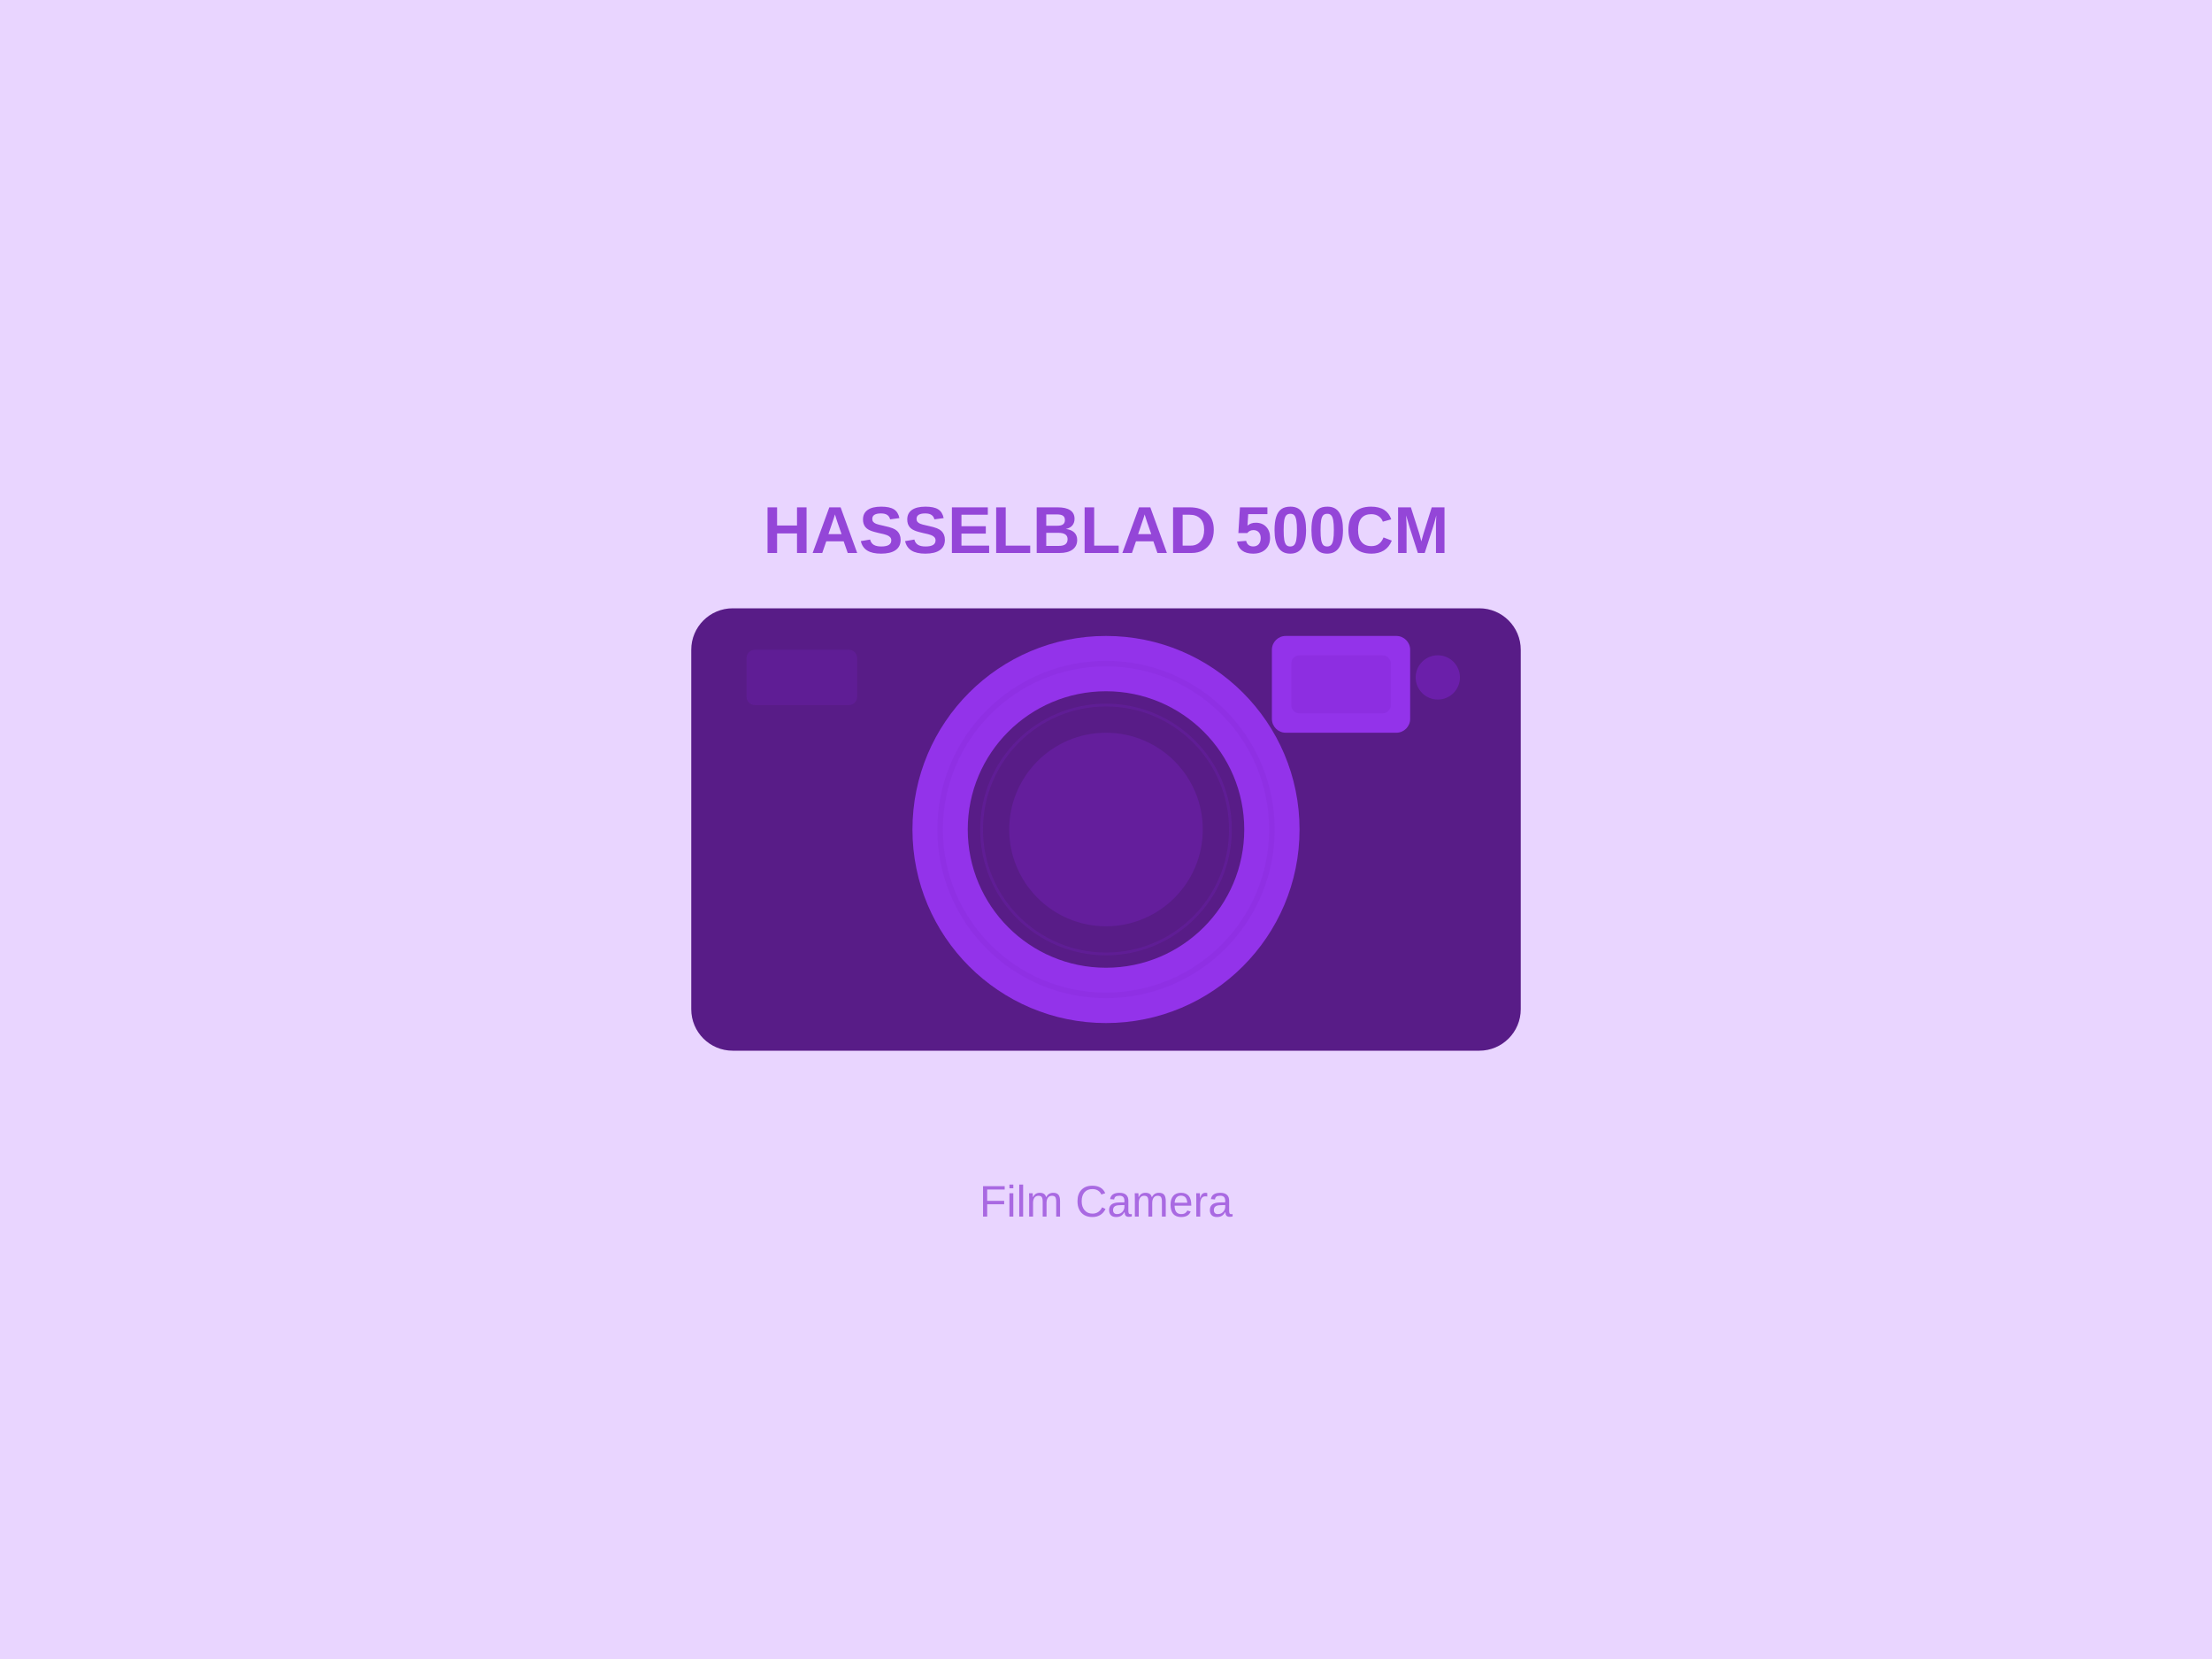
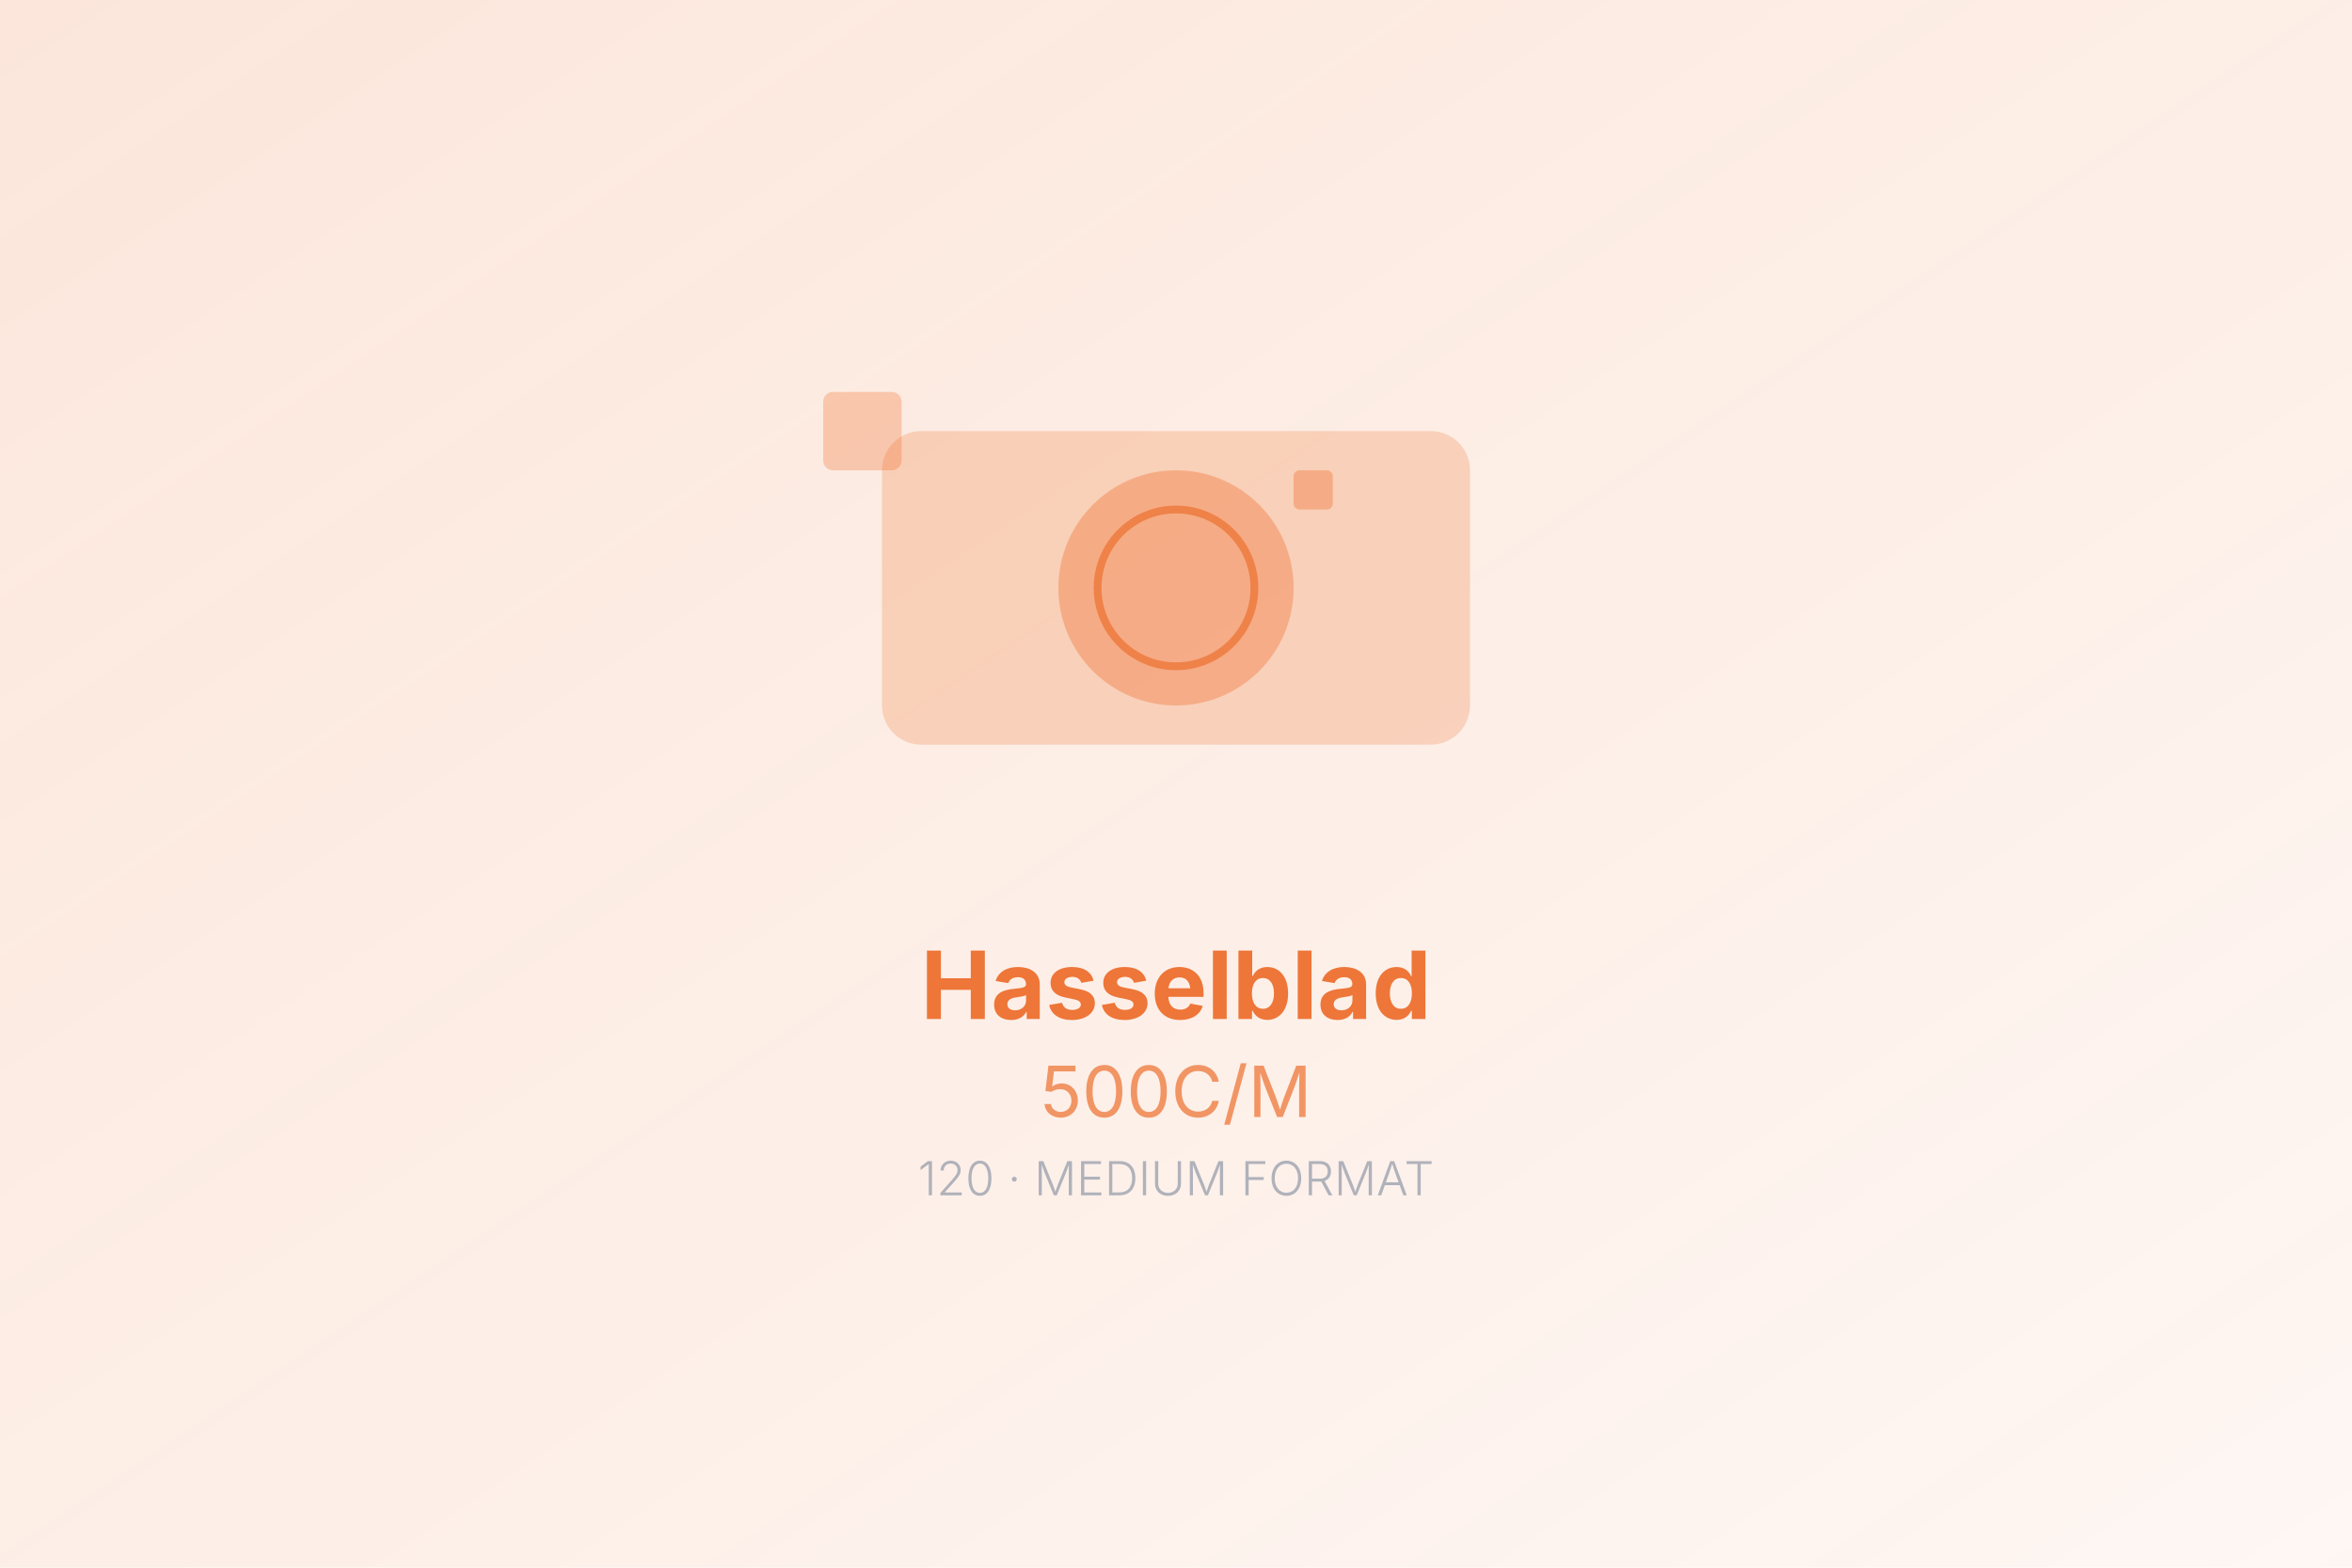
- <svg xmlns="http://www.w3.org/2000/svg" width="800" height="600">
-   <rect width="800" height="600" fill="#e9d5ff" />
-   <g transform="translate(400, 300)">
-     <rect x="-150" y="-80" width="300" height="160" fill="#581c87" rx="15" />
-     <circle cx="0" cy="0" r="70" fill="#9333ea" />
-     <circle cx="0" cy="0" r="50" fill="#581c87" />
-     <circle cx="0" cy="0" r="35" fill="#7e22ce" opacity="0.3" />
-     <circle cx="0" cy="0" r="60" fill="none" stroke="#7e22ce" stroke-width="2" opacity="0.2" />
-     <circle cx="0" cy="0" r="45" fill="none" stroke="#7e22ce" stroke-width="1" opacity="0.2" />
-     <rect x="60" y="-70" width="50" height="35" fill="#9333ea" rx="5" />
-     <rect x="67" y="-63" width="36" height="21" fill="#7e22ce" opacity="0.3" rx="3" />
-     <circle cx="120" cy="-55" r="8" fill="#7e22ce" opacity="0.5" />
-     <rect x="-130" y="-65" width="40" height="20" fill="#7e22ce" opacity="0.2" rx="3" />
-     <text x="0" y="-100" font-family="Arial, sans-serif" font-size="24" fill="#7e22ce" text-anchor="middle" font-weight="bold" opacity="0.8">HASSELBLAD 500CM</text>
-     <text x="0" y="140" font-family="Arial, sans-serif" font-size="16" fill="#7e22ce" text-anchor="middle" opacity="0.6">Film Camera</text>
+ <svg xmlns="http://www.w3.org/2000/svg" width="1200" height="800" viewBox="0 0 1200 800">
+   <defs>
+     <linearGradient id="bg-hasselblad-500cm" x1="0%" y1="0%" x2="100%" y2="100%">
+       <stop offset="0%" style="stop-color:#ea580c;stop-opacity:0.15" />
+       <stop offset="100%" style="stop-color:#ea580c;stop-opacity:0.05" />
+     </linearGradient>
+   </defs>
+   <rect width="1200" height="800" fill="url(#bg-hasselblad-500cm)" />
+   <g transform="translate(600.0, 300.0)">
+     <rect x="-150" y="-80" width="300" height="160" rx="20" fill="#ea580c" opacity="0.2" />
+     <circle cx="0" cy="0" r="60" fill="#ea580c" opacity="0.3" />
+     <circle cx="0" cy="0" r="40" fill="none" stroke="#ea580c" stroke-width="4" opacity="0.5" />
+     <rect x="-180" y="-100" width="40" height="40" rx="5" fill="#ea580c" opacity="0.25" />
+     <rect x="60" y="-60" width="20" height="20" rx="3" fill="#ea580c" opacity="0.3" />
  </g>
+   <text x="600.0" y="520.0" font-family="system-ui, -apple-system, sans-serif" font-size="48" font-weight="700" fill="#ea580c" text-anchor="middle" opacity="0.8">
+     Hasselblad
+   </text>
+   <text x="600.0" y="570.0" font-family="system-ui, -apple-system, sans-serif" font-size="36" font-weight="400" fill="#ea580c" text-anchor="middle" opacity="0.6">
+     500C/M
+   </text>
+   <text x="600.0" y="610.0" font-family="system-ui, -apple-system, sans-serif" font-size="24" font-weight="300" fill="#64748b" text-anchor="middle" opacity="0.5">
+     120 · MEDIUM FORMAT
+   </text>
</svg>
